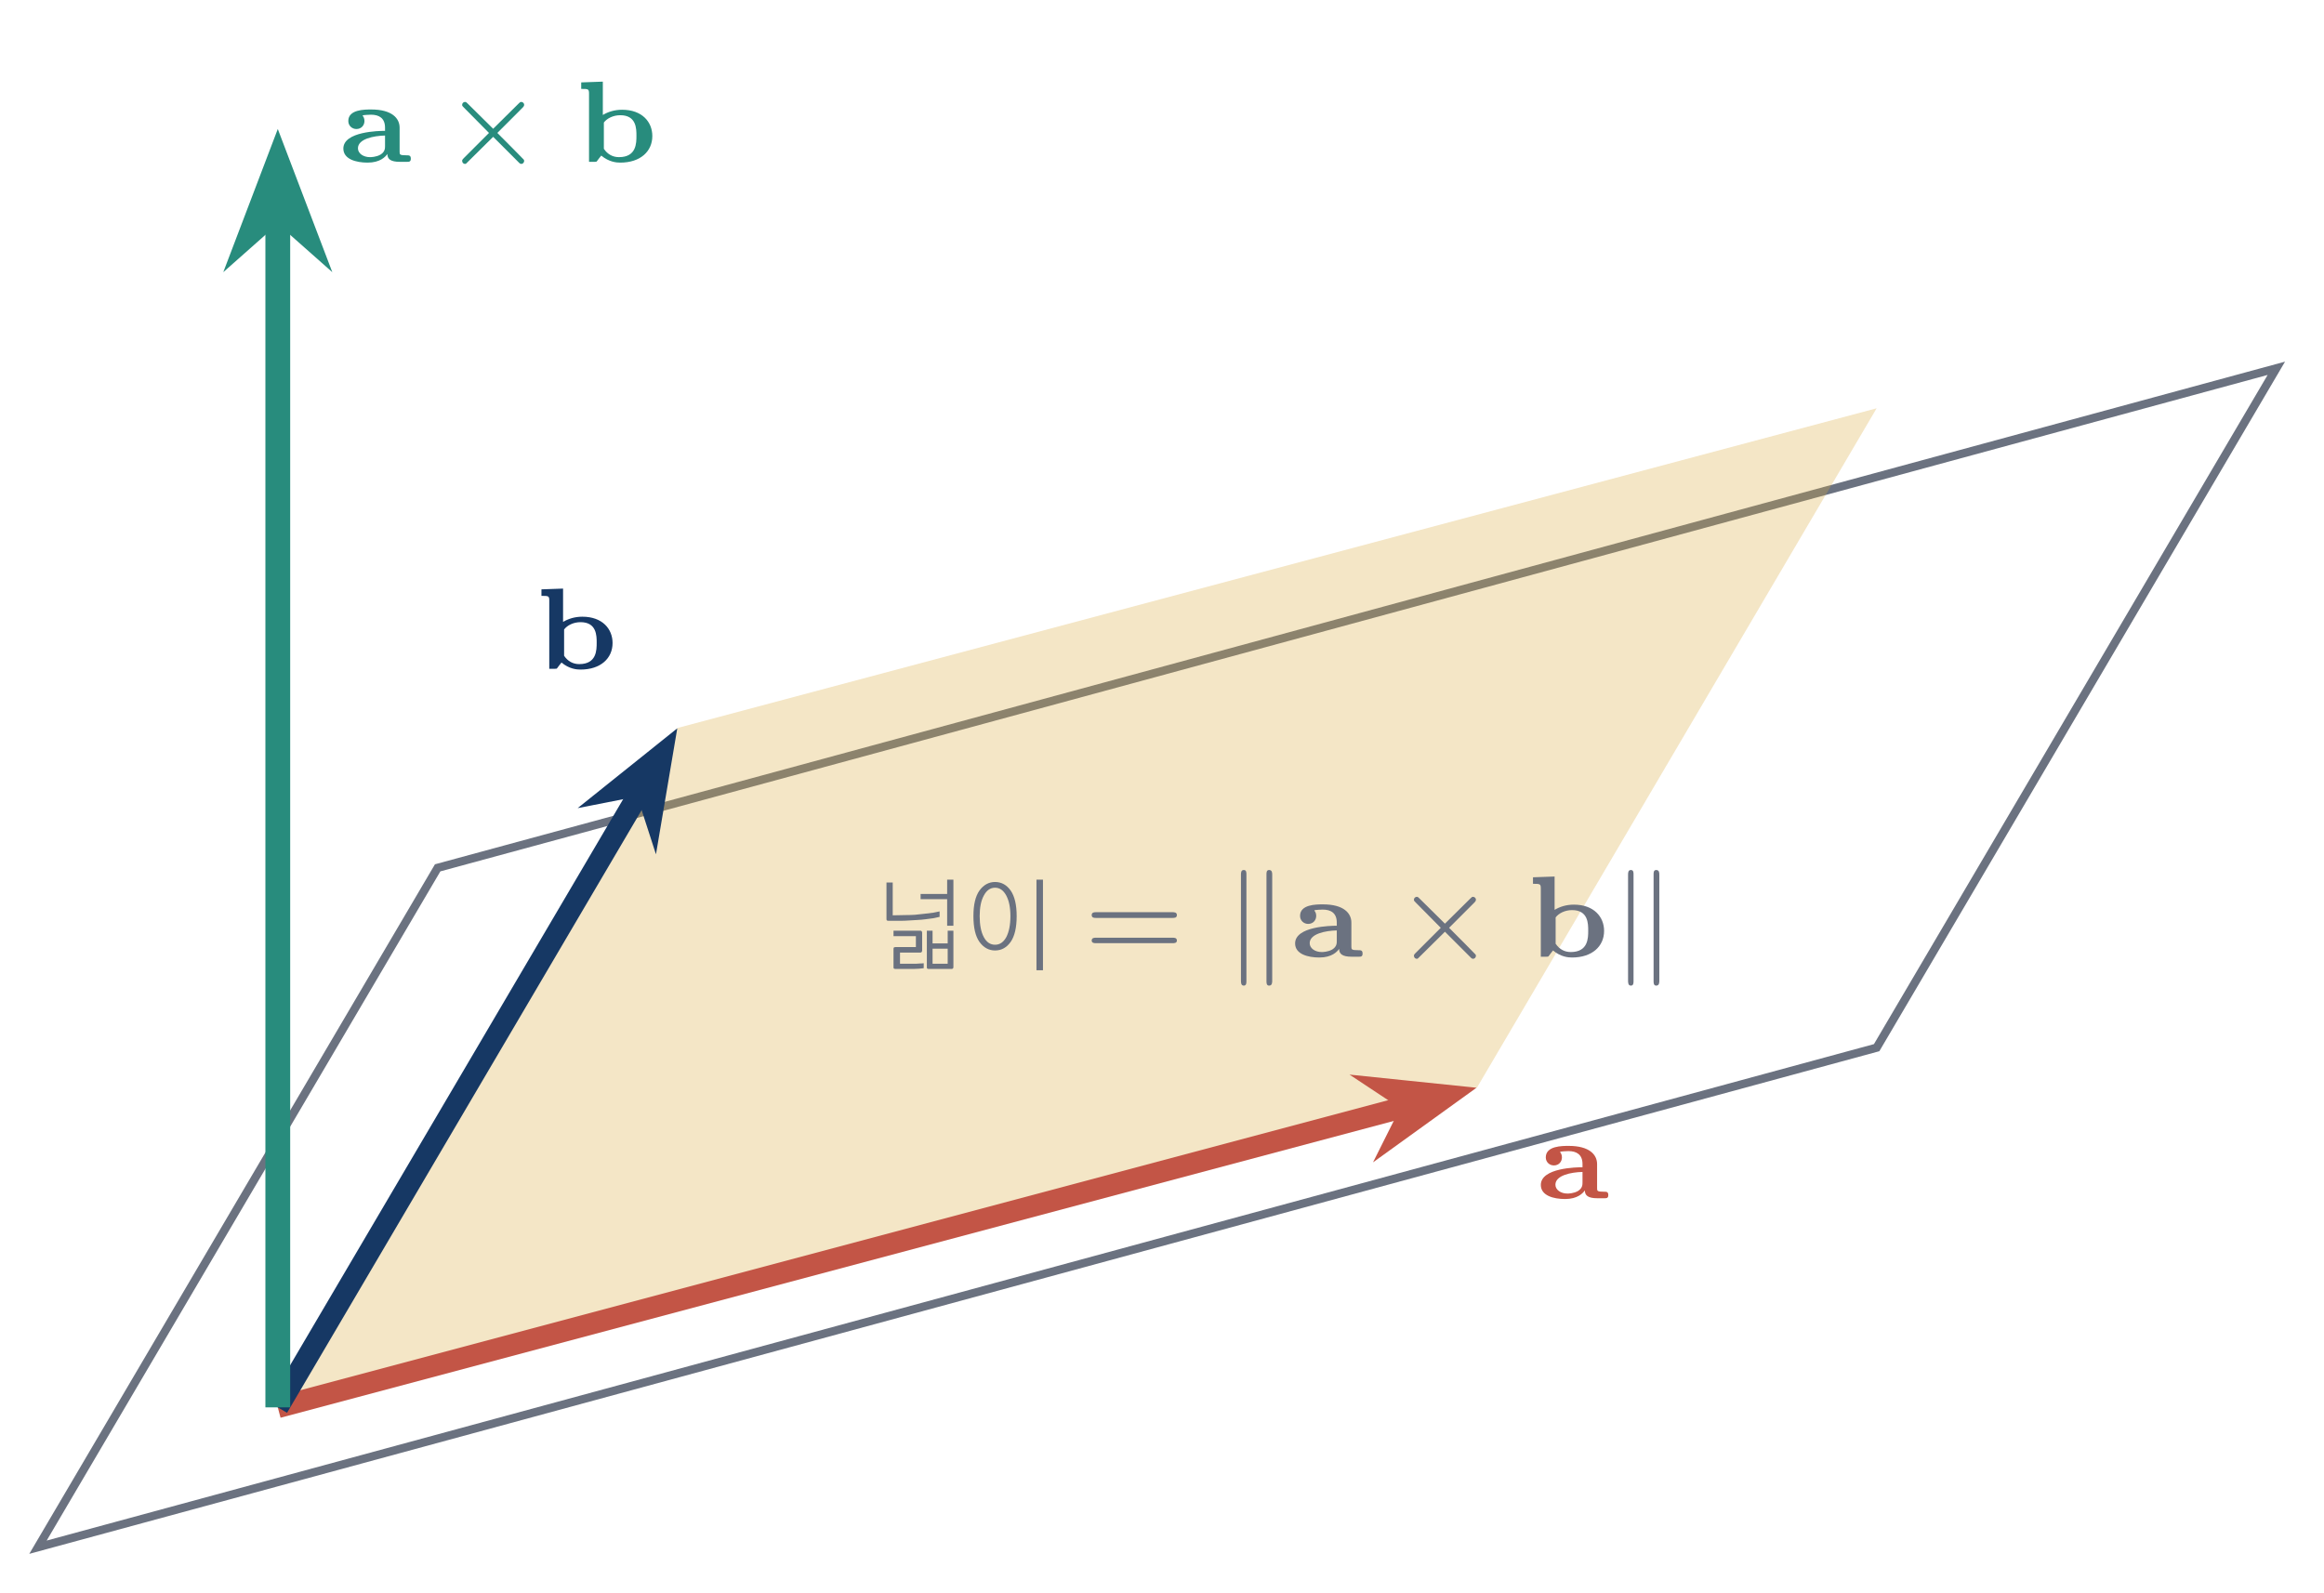
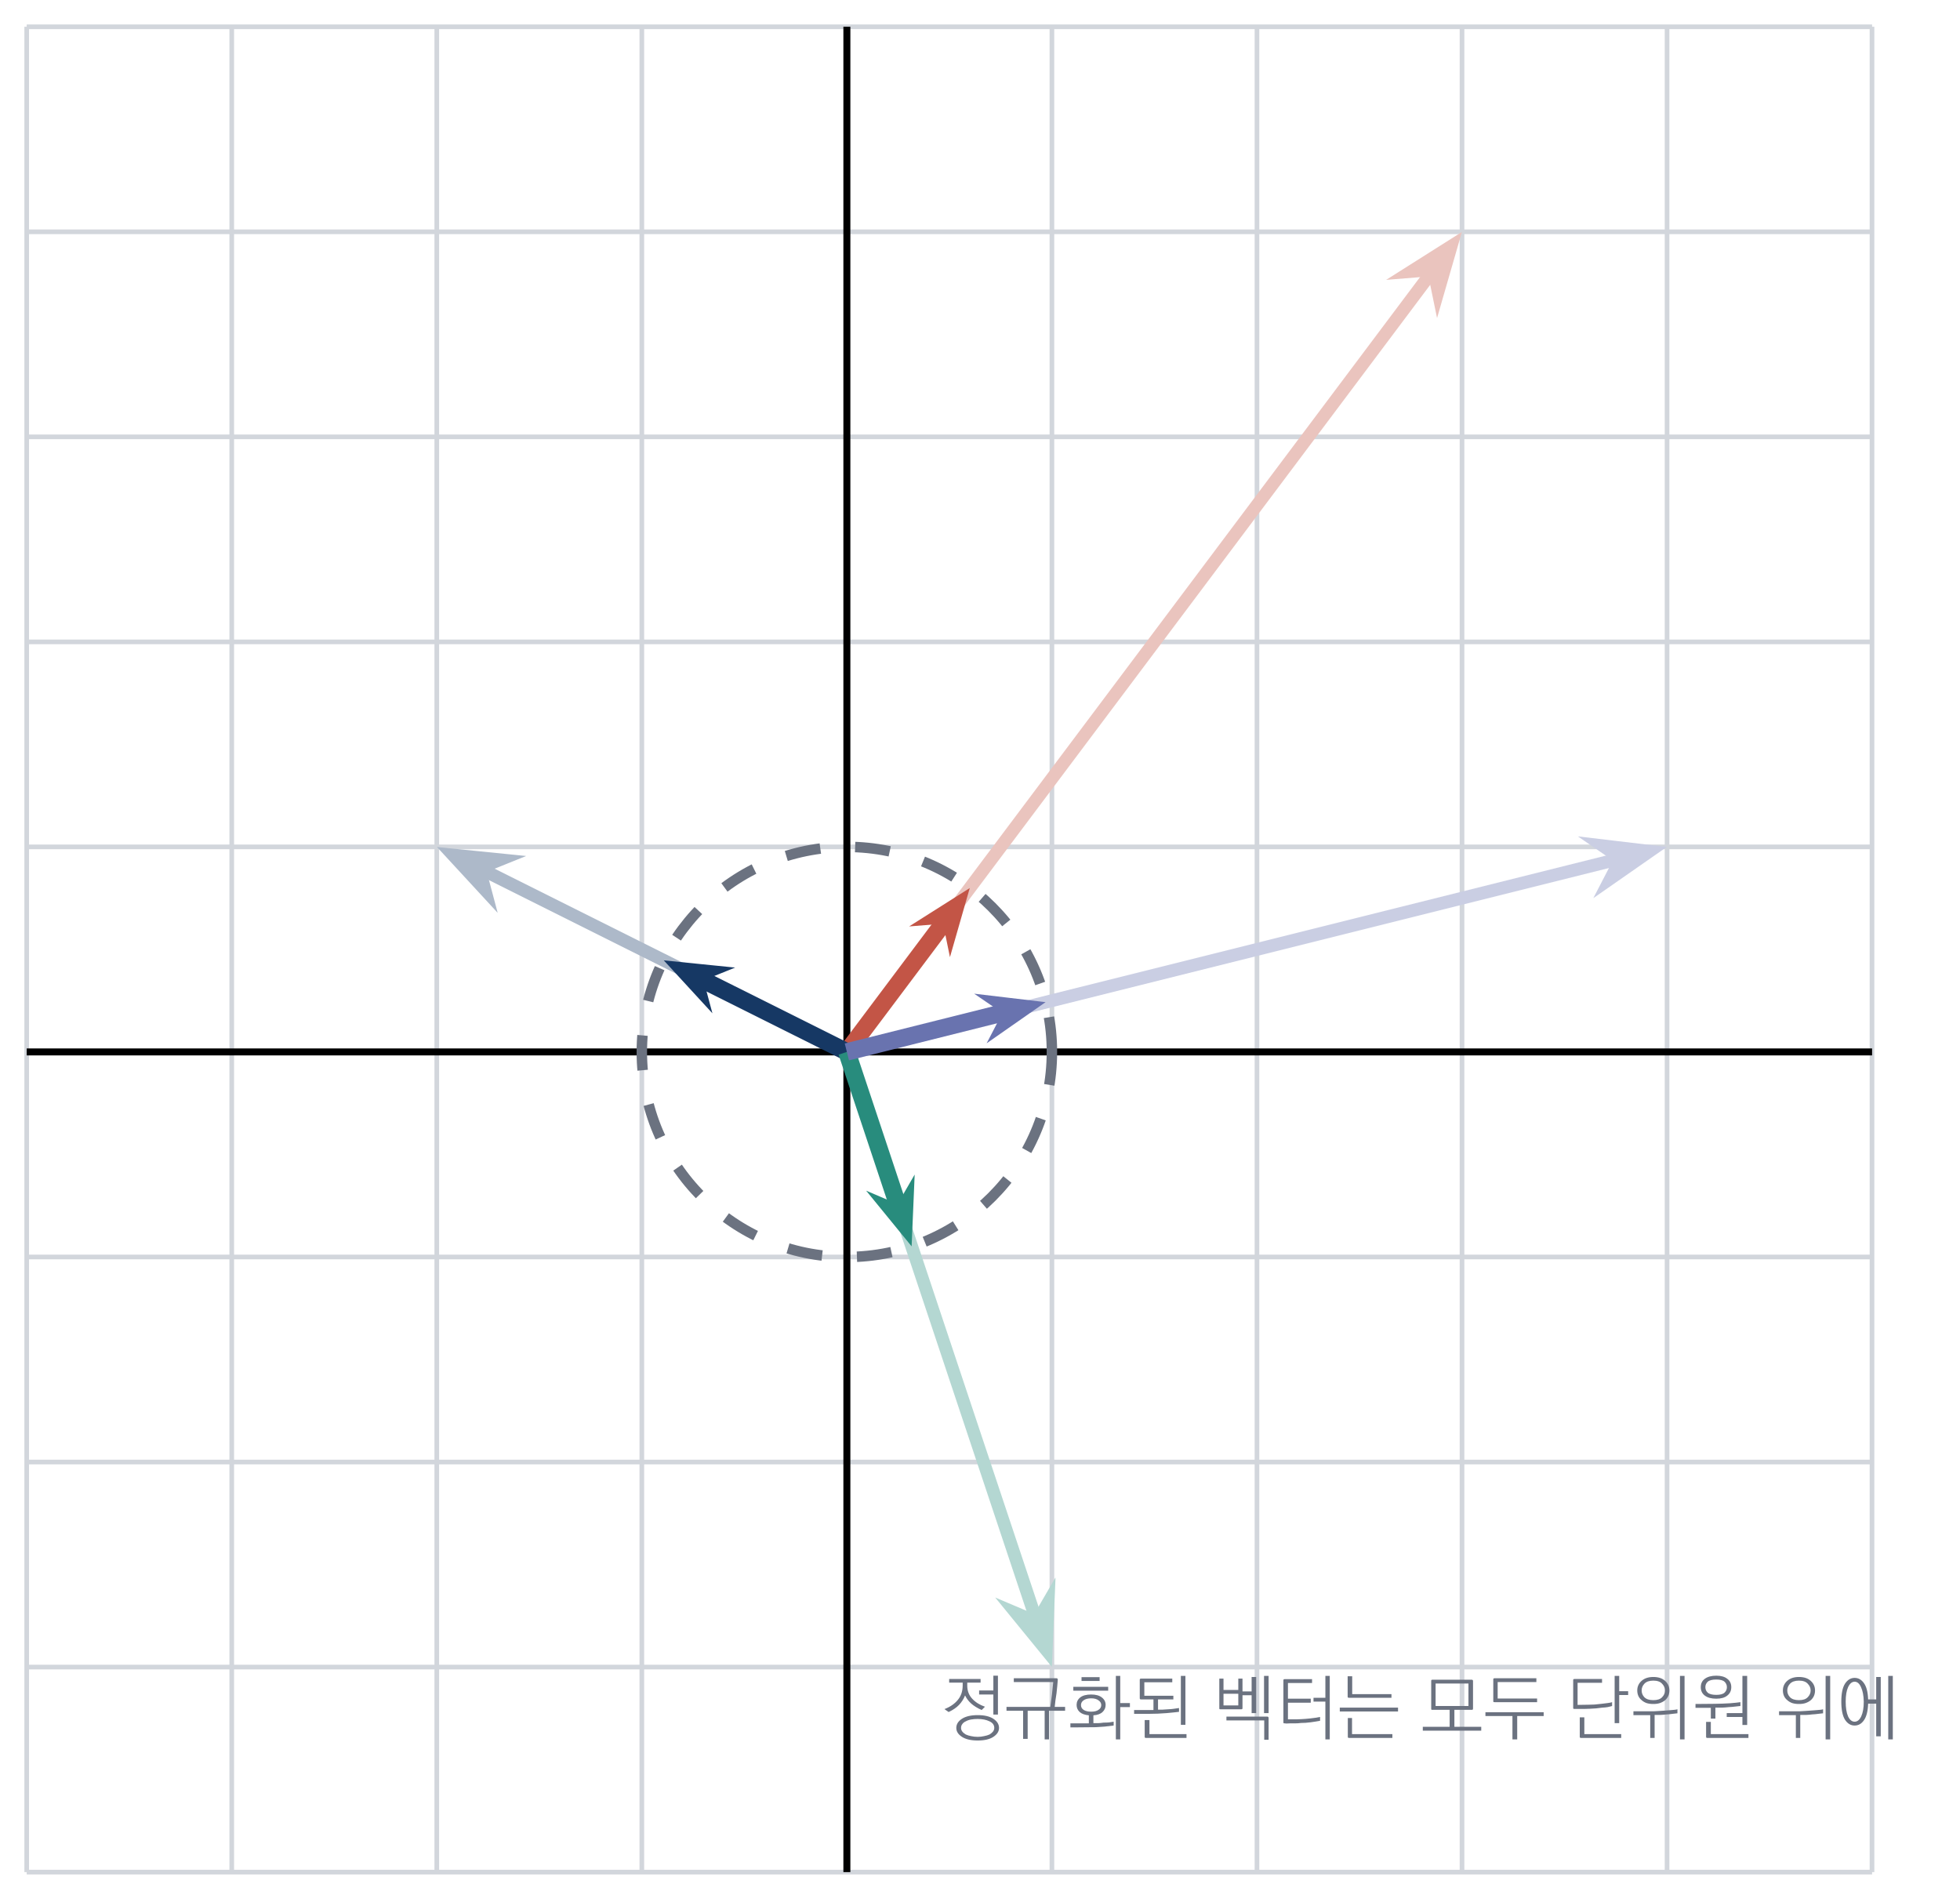
- <svg xmlns="http://www.w3.org/2000/svg" xmlns:xlink="http://www.w3.org/1999/xlink" width="139.41pt" height="95.53pt" viewBox="0 0 139.41 95.53">
+ <svg xmlns="http://www.w3.org/2000/svg" xmlns:xlink="http://www.w3.org/1999/xlink" width="167.73pt" height="162.75pt" viewBox="0 0 167.73 162.75">
  <defs>
    <g>
      <g id="glyph-0-0">
-         <path d="M 3.656 -2.047 C 3.656 -2.609 3.203 -3.141 1.953 -3.141 C 1.547 -3.141 0.578 -3.141 0.578 -2.453 C 0.578 -2.156 0.812 -1.969 1.062 -1.969 C 1.359 -1.969 1.547 -2.188 1.547 -2.453 C 1.547 -2.609 1.484 -2.703 1.469 -2.719 C 1.453 -2.75 1.438 -2.766 1.438 -2.781 C 1.438 -2.812 1.891 -2.828 1.938 -2.828 C 2.422 -2.828 2.781 -2.625 2.781 -2.047 L 2.781 -1.859 C 2.438 -1.859 0.281 -1.828 0.281 -0.797 C 0.281 -0.156 1.047 0.047 1.734 0.047 C 2.484 0.047 2.797 -0.297 2.922 -0.469 C 2.922 -0.172 3.109 0 3.672 0 L 4.094 0 C 4.219 0 4.328 0 4.328 -0.188 C 4.328 -0.391 4.219 -0.391 4.078 -0.391 C 3.656 -0.391 3.656 -0.438 3.656 -0.609 Z M 2.781 -0.953 C 2.781 -0.812 2.781 -0.609 2.516 -0.438 C 2.25 -0.281 1.922 -0.281 1.875 -0.281 C 1.484 -0.281 1.156 -0.5 1.156 -0.812 C 1.156 -1.375 2.094 -1.562 2.781 -1.578 Z M 2.781 -0.953 " />
+         <path d="M 0.578 -4.359 L 3.266 -4.359 L 3.266 -4.047 L 2.125 -4.047 L 2.125 -3.797 C 2.125 -3.348 2.266 -2.973 2.547 -2.672 C 2.828 -2.367 3.191 -2.141 3.641 -1.984 L 3.359 -1.703 C 2.992 -1.867 2.695 -2.051 2.469 -2.25 C 2.238 -2.457 2.062 -2.691 1.938 -2.953 C 1.82 -2.648 1.648 -2.379 1.422 -2.141 C 1.203 -1.91 0.906 -1.707 0.531 -1.531 L 0.172 -1.781 C 0.66 -1.969 1.039 -2.227 1.312 -2.562 C 1.594 -2.895 1.734 -3.312 1.734 -3.812 L 1.734 -4.047 L 0.578 -4.047 Z M 4.359 -4.641 L 4.75 -4.641 L 4.75 -1.312 L 4.359 -1.312 L 4.359 -3.031 L 3.141 -3.031 L 3.141 -3.375 L 4.359 -3.375 Z M 3.016 -1.266 C 3.598 -1.266 4.047 -1.16 4.359 -0.953 C 4.68 -0.742 4.844 -0.484 4.844 -0.172 C 4.844 0.129 4.68 0.383 4.359 0.594 C 4.047 0.801 3.598 0.906 3.016 0.906 C 2.441 0.906 1.992 0.801 1.672 0.594 C 1.348 0.383 1.188 0.129 1.188 -0.172 C 1.188 -0.484 1.348 -0.742 1.672 -0.953 C 1.992 -1.16 2.441 -1.266 3.016 -1.266 Z M 3.016 -0.938 C 2.816 -0.938 2.629 -0.922 2.453 -0.891 C 2.273 -0.859 2.125 -0.805 2 -0.734 C 1.875 -0.68 1.773 -0.602 1.703 -0.5 C 1.629 -0.406 1.594 -0.297 1.594 -0.172 C 1.594 -0.055 1.629 0.047 1.703 0.141 C 1.773 0.234 1.875 0.316 2 0.391 C 2.133 0.453 2.285 0.5 2.453 0.531 C 2.629 0.57 2.816 0.594 3.016 0.594 C 3.211 0.594 3.395 0.57 3.562 0.531 C 3.738 0.5 3.895 0.453 4.031 0.391 C 4.156 0.316 4.254 0.234 4.328 0.141 C 4.398 0.047 4.438 -0.055 4.438 -0.172 C 4.438 -0.422 4.301 -0.609 4.031 -0.734 C 3.758 -0.867 3.422 -0.938 3.016 -0.938 Z M 3.016 -0.938 " />
      </g>
      <g id="glyph-0-1">
-         <path d="M 1.672 -4.812 L 0.375 -4.766 L 0.375 -4.375 C 0.797 -4.375 0.844 -4.375 0.844 -4.094 L 0.844 0 L 1.156 0 C 1.266 0 1.281 0 1.312 -0.031 C 1.375 -0.109 1.516 -0.312 1.578 -0.375 C 2.047 0.016 2.5 0.047 2.719 0.047 C 3.922 0.047 4.641 -0.625 4.641 -1.547 C 4.641 -2.391 4.031 -3.125 2.828 -3.125 C 2.375 -3.125 1.984 -3 1.672 -2.812 Z M 1.734 -2.359 C 1.922 -2.609 2.297 -2.797 2.719 -2.797 C 3.688 -2.797 3.688 -1.984 3.688 -1.562 C 3.688 -1.125 3.688 -0.281 2.641 -0.281 C 2.266 -0.281 1.953 -0.453 1.734 -0.781 Z M 1.734 -2.359 " />
+         <path d="M 4.406 -4.422 C 4.445 -4.422 4.477 -4.41 4.5 -4.391 C 4.52 -4.367 4.531 -4.336 4.531 -4.297 C 4.52 -4.141 4.504 -3.957 4.484 -3.75 C 4.461 -3.551 4.441 -3.348 4.422 -3.141 C 4.391 -2.922 4.359 -2.711 4.328 -2.516 C 4.305 -2.316 4.285 -2.133 4.266 -1.969 L 5.156 -1.969 L 5.156 -1.641 L 3.781 -1.641 L 3.781 0.812 L 3.406 0.812 L 3.406 -1.641 L 1.953 -1.641 L 1.953 0.766 L 1.562 0.766 L 1.562 -1.641 L 0.141 -1.641 L 0.141 -1.969 L 3.891 -1.969 C 3.941 -2.312 3.988 -2.664 4.031 -3.031 C 4.07 -3.406 4.109 -3.758 4.141 -4.094 L 0.766 -4.094 L 0.766 -4.422 Z M 4.406 -4.422 " />
      </g>
-       <g id="glyph-1-0">
-         <path d="M 4.859 -3.25 C 4.938 -3.328 4.953 -3.375 4.953 -3.422 C 4.953 -3.531 4.859 -3.594 4.781 -3.594 C 4.719 -3.594 4.703 -3.578 4.609 -3.484 L 3.094 -1.984 L 1.562 -3.5 C 1.5 -3.562 1.469 -3.594 1.406 -3.594 C 1.312 -3.594 1.234 -3.516 1.234 -3.422 C 1.234 -3.359 1.25 -3.344 1.344 -3.25 L 2.844 -1.734 L 1.344 -0.234 C 1.234 -0.125 1.234 -0.094 1.234 -0.062 C 1.234 0.047 1.312 0.125 1.406 0.125 C 1.469 0.125 1.484 0.094 1.562 0.016 L 3.094 -1.5 L 4.672 0.078 C 4.703 0.109 4.75 0.125 4.781 0.125 C 4.859 0.125 4.953 0.062 4.953 -0.062 C 4.953 -0.109 4.938 -0.125 4.922 -0.141 C 4.906 -0.172 3.562 -1.516 3.344 -1.734 Z M 4.859 -3.25 " />
+       <g id="glyph-0-2">
+         <path d="M 0.516 -3.688 L 3.5 -3.688 L 3.5 -3.359 L 0.516 -3.359 Z M 1.219 -4.516 L 2.766 -4.516 L 2.766 -4.188 L 1.219 -4.188 Z M 0.797 -2.141 C 0.797 -2.398 0.898 -2.613 1.109 -2.781 C 1.316 -2.945 1.629 -3.031 2.047 -3.031 C 2.441 -3.031 2.742 -2.945 2.953 -2.781 C 3.172 -2.613 3.281 -2.398 3.281 -2.141 C 3.281 -1.898 3.191 -1.695 3.016 -1.531 C 2.836 -1.363 2.578 -1.27 2.234 -1.25 L 2.234 -0.578 C 2.359 -0.578 2.492 -0.578 2.641 -0.578 C 2.797 -0.586 2.953 -0.602 3.109 -0.625 C 3.266 -0.625 3.414 -0.629 3.562 -0.641 C 3.707 -0.66 3.844 -0.68 3.969 -0.703 L 3.969 -0.375 C 3.445 -0.301 2.941 -0.254 2.453 -0.234 C 1.973 -0.223 1.445 -0.219 0.875 -0.219 L 0.266 -0.219 L 0.266 -0.562 L 1.844 -0.562 L 1.844 -1.25 C 1.5 -1.281 1.238 -1.375 1.062 -1.531 C 0.883 -1.695 0.797 -1.898 0.797 -2.141 Z M 2.906 -2.125 C 2.906 -2.289 2.828 -2.426 2.672 -2.531 C 2.523 -2.645 2.316 -2.703 2.047 -2.703 C 1.766 -2.703 1.547 -2.645 1.391 -2.531 C 1.242 -2.426 1.172 -2.289 1.172 -2.125 C 1.172 -1.957 1.242 -1.82 1.391 -1.719 C 1.547 -1.613 1.766 -1.562 2.047 -1.562 C 2.316 -1.562 2.523 -1.613 2.672 -1.719 C 2.828 -1.82 2.906 -1.957 2.906 -2.125 Z M 4.156 -4.625 L 4.531 -4.625 L 4.531 -2.297 L 5.359 -2.297 L 5.359 -1.953 L 4.531 -1.953 L 4.531 0.812 L 4.156 0.812 Z M 4.156 -4.625 " />
      </g>
-       <g id="glyph-1-1">
-         <path d="M 1.422 -4.938 C 1.422 -5.047 1.422 -5.203 1.266 -5.203 C 1.094 -5.203 1.094 -5.031 1.094 -4.906 L 1.094 1.422 C 1.094 1.547 1.094 1.734 1.266 1.734 C 1.422 1.734 1.422 1.562 1.422 1.469 Z M 2.969 -4.906 C 2.969 -5.031 2.969 -5.203 2.781 -5.203 C 2.625 -5.203 2.625 -5.047 2.625 -4.938 L 2.625 1.469 C 2.625 1.562 2.625 1.734 2.781 1.734 C 2.969 1.734 2.969 1.547 2.969 1.422 Z M 2.969 -4.906 " />
+       <g id="glyph-0-3">
+         <path d="M 0.984 -2.609 C 0.93 -2.609 0.895 -2.617 0.875 -2.641 C 0.863 -2.66 0.859 -2.691 0.859 -2.734 L 0.859 -4.281 C 0.859 -4.32 0.863 -4.348 0.875 -4.359 C 0.895 -4.379 0.93 -4.391 0.984 -4.391 L 3.641 -4.391 L 3.641 -4.078 L 1.25 -4.078 L 1.25 -2.922 L 3.734 -2.922 L 3.734 -2.609 L 2.422 -2.609 L 2.422 -1.734 C 2.516 -1.734 2.641 -1.734 2.797 -1.734 C 2.953 -1.742 3.117 -1.754 3.297 -1.766 C 3.473 -1.773 3.641 -1.789 3.797 -1.812 C 3.961 -1.832 4.102 -1.852 4.219 -1.875 L 4.219 -1.547 C 4.125 -1.535 3.984 -1.52 3.797 -1.5 C 3.609 -1.477 3.395 -1.457 3.156 -1.438 C 2.914 -1.426 2.66 -1.41 2.391 -1.391 C 2.129 -1.379 1.867 -1.375 1.609 -1.375 L 0.375 -1.375 L 0.375 -1.703 L 2.031 -1.703 L 2.031 -2.609 Z M 4.375 -4.625 L 4.766 -4.625 L 4.766 -0.438 L 4.375 -0.438 Z M 1.391 0.688 C 1.348 0.688 1.316 0.676 1.297 0.656 C 1.285 0.645 1.281 0.617 1.281 0.578 L 1.281 -0.844 L 1.688 -0.844 L 1.688 0.359 L 4.859 0.359 L 4.859 0.688 Z M 1.391 0.688 " />
      </g>
-       <g id="glyph-2-0">
-         <path d="M 0.703 -2.156 C 0.66 -2.156 0.629 -2.164 0.609 -2.188 C 0.598 -2.207 0.594 -2.234 0.594 -2.266 L 0.594 -4.453 L 0.969 -4.453 L 0.969 -2.484 L 1.781 -2.5 C 1.938 -2.5 2.109 -2.504 2.297 -2.516 C 2.492 -2.535 2.688 -2.555 2.875 -2.578 C 3.062 -2.598 3.234 -2.617 3.391 -2.641 C 3.555 -2.672 3.688 -2.695 3.781 -2.719 L 3.781 -2.391 C 3.688 -2.367 3.566 -2.344 3.422 -2.312 C 3.273 -2.289 3.117 -2.27 2.953 -2.25 C 2.785 -2.227 2.609 -2.211 2.422 -2.203 C 2.242 -2.191 2.07 -2.18 1.906 -2.172 C 1.75 -2.16 1.602 -2.156 1.469 -2.156 C 1.332 -2.156 1.207 -2.156 1.094 -2.156 C 0.977 -2.156 0.883 -2.156 0.812 -2.156 C 0.75 -2.156 0.711 -2.156 0.703 -2.156 Z M 4.234 -4.625 L 4.609 -4.625 L 4.609 -1.859 L 4.234 -1.859 L 4.234 -3.453 L 2.641 -3.453 L 2.641 -3.766 L 4.234 -3.766 Z M 3.359 -0.484 L 3.359 0.422 L 4.266 0.422 L 4.266 -0.484 Z M 1.141 0.734 C 1.086 0.734 1.051 0.723 1.031 0.703 C 1.02 0.691 1.016 0.66 1.016 0.609 L 1.016 -0.453 C 1.016 -0.492 1.02 -0.523 1.031 -0.547 C 1.051 -0.566 1.086 -0.578 1.141 -0.578 L 2.359 -0.578 L 2.359 -1.234 L 1.016 -1.234 L 1.016 -1.562 L 2.625 -1.562 C 2.664 -1.562 2.691 -1.551 2.703 -1.531 C 2.723 -1.508 2.734 -1.477 2.734 -1.438 L 2.734 -0.375 C 2.734 -0.332 2.723 -0.301 2.703 -0.281 C 2.691 -0.258 2.664 -0.25 2.625 -0.25 L 1.406 -0.25 L 1.406 0.422 L 2.359 0.422 C 2.41 0.422 2.488 0.414 2.594 0.406 C 2.695 0.406 2.773 0.398 2.828 0.391 L 2.828 0.688 C 2.754 0.695 2.66 0.707 2.547 0.719 C 2.441 0.727 2.332 0.734 2.219 0.734 Z M 3.016 0.625 L 3.016 -1.562 L 3.359 -1.562 L 3.359 -0.797 L 4.266 -0.797 L 4.266 -1.562 L 4.609 -1.562 L 4.609 0.625 C 4.609 0.664 4.598 0.691 4.578 0.703 C 4.566 0.723 4.539 0.734 4.5 0.734 L 3.125 0.734 C 3.082 0.734 3.051 0.723 3.031 0.703 C 3.02 0.691 3.016 0.664 3.016 0.625 Z M 3.016 0.625 " />
+       <g id="glyph-0-4">
+         <path d="M 0.906 -3.094 L 0.906 -2.094 L 2.172 -2.094 L 2.172 -3.094 Z M 0.547 -1.875 L 0.547 -4.391 L 0.906 -4.391 L 0.906 -3.422 L 2.172 -3.422 L 2.172 -4.391 L 2.531 -4.391 L 2.531 -3.297 L 3.312 -3.297 L 3.312 -4.531 L 3.703 -4.531 L 3.703 -1.438 L 3.312 -1.438 L 3.312 -2.969 L 2.531 -2.969 L 2.531 -1.875 C 2.531 -1.82 2.52 -1.789 2.5 -1.781 C 2.488 -1.77 2.461 -1.766 2.422 -1.766 L 0.656 -1.766 C 0.602 -1.766 0.57 -1.77 0.562 -1.781 C 0.551 -1.789 0.547 -1.82 0.547 -1.875 Z M 4.375 -4.625 L 4.766 -4.625 L 4.766 -1.438 L 4.375 -1.438 Z M 4.656 -1.141 C 4.688 -1.141 4.711 -1.129 4.734 -1.109 C 4.754 -1.086 4.766 -1.055 4.766 -1.016 L 4.766 0.844 L 4.391 0.844 L 4.391 -0.812 L 1.156 -0.812 L 1.156 -1.141 Z M 4.656 -1.141 " />
      </g>
-       <g id="glyph-2-1">
-         <path d="M 1.781 -4.484 C 2.164 -4.484 2.477 -4.312 2.719 -3.969 C 2.957 -3.625 3.078 -3.113 3.078 -2.438 C 3.078 -1.75 2.957 -1.234 2.719 -0.891 C 2.477 -0.547 2.164 -0.375 1.781 -0.375 C 1.406 -0.375 1.094 -0.547 0.844 -0.891 C 0.602 -1.234 0.484 -1.75 0.484 -2.438 C 0.484 -3.113 0.602 -3.625 0.844 -3.969 C 1.094 -4.312 1.406 -4.484 1.781 -4.484 Z M 1.781 -4.141 C 1.5 -4.141 1.273 -3.984 1.109 -3.672 C 0.941 -3.367 0.859 -2.957 0.859 -2.438 C 0.859 -1.906 0.941 -1.484 1.109 -1.172 C 1.273 -0.867 1.5 -0.719 1.781 -0.719 C 2.062 -0.719 2.285 -0.867 2.453 -1.172 C 2.617 -1.484 2.703 -1.906 2.703 -2.438 C 2.703 -2.957 2.617 -3.367 2.453 -3.672 C 2.285 -3.984 2.062 -4.141 1.781 -4.141 Z M 4.266 -4.625 L 4.656 -4.625 L 4.656 0.812 L 4.266 0.812 Z M 4.266 -4.625 " />
+       <g id="glyph-0-5">
+         <path d="M 0.797 -4.344 L 3.141 -4.344 L 3.141 -4.016 L 1.078 -4.016 L 1.078 -2.672 L 3.031 -2.672 L 3.031 -2.328 L 1.078 -2.328 L 1.078 -0.906 C 1.078 -0.906 1.113 -0.906 1.188 -0.906 C 1.258 -0.906 1.348 -0.906 1.453 -0.906 C 1.555 -0.906 1.672 -0.906 1.797 -0.906 C 1.93 -0.906 2.07 -0.91 2.219 -0.922 C 2.445 -0.93 2.707 -0.953 3 -0.984 C 3.289 -1.016 3.566 -1.055 3.828 -1.109 L 3.828 -0.781 C 3.723 -0.758 3.602 -0.738 3.469 -0.719 C 3.332 -0.695 3.191 -0.676 3.047 -0.656 C 2.898 -0.645 2.75 -0.629 2.594 -0.609 C 2.445 -0.598 2.312 -0.594 2.188 -0.594 C 2.031 -0.57 1.867 -0.562 1.703 -0.562 C 1.547 -0.562 1.406 -0.562 1.281 -0.562 C 1.156 -0.551 1.047 -0.547 0.953 -0.547 C 0.867 -0.555 0.816 -0.562 0.797 -0.562 C 0.754 -0.562 0.723 -0.566 0.703 -0.578 C 0.691 -0.598 0.688 -0.629 0.688 -0.672 L 0.688 -4.219 C 0.688 -4.258 0.691 -4.289 0.703 -4.312 C 0.723 -4.332 0.754 -4.344 0.797 -4.344 Z M 4.281 -4.625 L 4.656 -4.625 L 4.656 0.812 L 4.281 0.812 L 4.281 -2.422 L 3.266 -2.422 L 3.266 -2.75 L 4.281 -2.75 Z M 4.281 -4.625 " />
      </g>
-       <g id="glyph-3-0">
-         <path d="M 5.328 -2.328 C 5.438 -2.328 5.594 -2.328 5.594 -2.5 C 5.594 -2.672 5.422 -2.672 5.328 -2.672 L 0.75 -2.672 C 0.656 -2.672 0.484 -2.672 0.484 -2.5 C 0.484 -2.328 0.641 -2.328 0.75 -2.328 Z M 5.328 -0.812 C 5.422 -0.812 5.594 -0.812 5.594 -0.969 C 5.594 -1.141 5.438 -1.141 5.328 -1.141 L 0.75 -1.141 C 0.641 -1.141 0.484 -1.141 0.484 -0.969 C 0.484 -0.812 0.656 -0.812 0.75 -0.812 Z M 5.328 -0.812 " />
+       <g id="glyph-0-6">
+         <path d="M 0.969 -2.75 C 0.926 -2.75 0.895 -2.754 0.875 -2.766 C 0.852 -2.785 0.844 -2.816 0.844 -2.859 L 0.844 -4.594 L 1.234 -4.594 L 1.234 -3.062 L 4.594 -3.062 L 4.594 -2.75 Z M 0.172 -1.906 L 5.156 -1.906 L 5.156 -1.578 L 0.172 -1.578 Z M 0.969 0.688 C 0.926 0.688 0.895 0.676 0.875 0.656 C 0.863 0.645 0.859 0.617 0.859 0.578 L 0.859 -1.016 L 1.219 -1.016 L 1.219 0.359 L 4.672 0.359 L 4.672 0.688 Z M 0.969 0.688 " />
+       </g>
+       <g id="glyph-0-7">
+         <path d="M 1.25 -3.969 L 1.25 -2.047 L 4.062 -2.047 L 4.062 -3.969 Z M 4.453 -1.828 C 4.453 -1.785 4.441 -1.754 4.422 -1.734 C 4.41 -1.723 4.383 -1.719 4.344 -1.719 L 2.859 -1.719 L 2.859 -0.266 L 5.156 -0.266 L 5.156 0.062 L 0.156 0.062 L 0.156 -0.266 L 2.453 -0.266 L 2.453 -1.719 L 0.984 -1.719 C 0.93 -1.719 0.898 -1.723 0.891 -1.734 C 0.879 -1.754 0.875 -1.785 0.875 -1.828 L 0.875 -4.188 C 0.875 -4.227 0.879 -4.254 0.891 -4.266 C 0.898 -4.285 0.93 -4.297 0.984 -4.297 L 4.344 -4.297 C 4.383 -4.297 4.41 -4.285 4.422 -4.266 C 4.441 -4.254 4.453 -4.227 4.453 -4.188 Z M 4.453 -1.828 " />
+       </g>
+       <g id="glyph-0-8">
+         <path d="M 0.969 -4.422 L 4.531 -4.422 L 4.531 -4.094 L 1.219 -4.094 L 1.219 -2.688 L 4.594 -2.688 L 4.594 -2.375 L 0.969 -2.375 C 0.914 -2.375 0.879 -2.379 0.859 -2.391 C 0.848 -2.41 0.844 -2.441 0.844 -2.484 L 0.844 -4.297 C 0.844 -4.336 0.848 -4.367 0.859 -4.391 C 0.879 -4.41 0.914 -4.422 0.969 -4.422 Z M 0.172 -1.516 L 5.156 -1.516 L 5.156 -1.188 L 2.891 -1.188 L 2.891 0.812 L 2.484 0.812 L 2.484 -1.188 L 0.172 -1.188 Z M 0.172 -1.516 " />
+       </g>
+       <g id="glyph-0-9">
+         <path d="M 0.688 -4.359 L 3.031 -4.359 L 3.031 -4.031 L 0.938 -4.031 L 0.938 -2.141 L 1.875 -2.156 C 2.031 -2.156 2.203 -2.16 2.391 -2.172 C 2.586 -2.191 2.785 -2.211 2.984 -2.234 C 3.172 -2.254 3.344 -2.273 3.5 -2.297 C 3.664 -2.316 3.797 -2.344 3.891 -2.375 L 3.891 -2.047 C 3.785 -2.016 3.66 -1.984 3.516 -1.953 C 3.379 -1.93 3.223 -1.914 3.047 -1.906 C 2.879 -1.883 2.707 -1.863 2.531 -1.844 C 2.352 -1.832 2.176 -1.82 2 -1.812 C 1.852 -1.812 1.703 -1.805 1.547 -1.797 C 1.391 -1.797 1.25 -1.797 1.125 -1.797 C 1 -1.797 0.895 -1.797 0.812 -1.797 C 0.727 -1.797 0.688 -1.797 0.688 -1.797 C 0.633 -1.797 0.598 -1.801 0.578 -1.812 C 0.566 -1.832 0.562 -1.863 0.562 -1.906 L 0.562 -4.25 C 0.562 -4.281 0.566 -4.305 0.578 -4.328 C 0.598 -4.348 0.633 -4.359 0.688 -4.359 Z M 4.109 -4.625 L 4.5 -4.625 L 4.5 -3.312 L 5.266 -3.312 L 5.266 -2.984 L 4.5 -2.984 L 4.5 -0.578 L 4.109 -0.578 Z M 1.25 0.688 C 1.195 0.688 1.16 0.676 1.141 0.656 C 1.129 0.645 1.125 0.617 1.125 0.578 L 1.125 -1.078 L 1.516 -1.078 L 1.516 0.359 L 4.672 0.359 L 4.672 0.688 Z M 1.25 0.688 " />
+       </g>
+       <g id="glyph-0-10">
+         <path d="M 0.703 -3.375 C 0.703 -3.707 0.828 -3.984 1.078 -4.203 C 1.328 -4.422 1.66 -4.531 2.078 -4.531 C 2.504 -4.531 2.836 -4.422 3.078 -4.203 C 3.328 -3.984 3.453 -3.707 3.453 -3.375 C 3.453 -3.207 3.422 -3.051 3.359 -2.906 C 3.297 -2.77 3.207 -2.648 3.094 -2.547 C 2.969 -2.441 2.816 -2.359 2.641 -2.297 C 2.473 -2.242 2.285 -2.219 2.078 -2.219 C 1.867 -2.219 1.676 -2.242 1.5 -2.297 C 1.332 -2.359 1.191 -2.441 1.078 -2.547 C 0.953 -2.648 0.859 -2.77 0.797 -2.906 C 0.734 -3.051 0.703 -3.207 0.703 -3.375 Z M 2.078 -4.219 C 1.734 -4.219 1.477 -4.129 1.312 -3.953 C 1.156 -3.785 1.078 -3.594 1.078 -3.375 C 1.078 -3.156 1.156 -2.961 1.312 -2.797 C 1.477 -2.629 1.734 -2.547 2.078 -2.547 C 2.422 -2.547 2.672 -2.629 2.828 -2.797 C 2.992 -2.961 3.078 -3.156 3.078 -3.375 C 3.078 -3.594 2.992 -3.785 2.828 -3.953 C 2.672 -4.129 2.422 -4.219 2.078 -4.219 Z M 0.375 -1.594 C 0.539 -1.594 0.723 -1.594 0.922 -1.594 C 1.117 -1.594 1.32 -1.594 1.531 -1.594 C 1.727 -1.594 1.922 -1.594 2.109 -1.594 C 2.305 -1.602 2.488 -1.613 2.656 -1.625 C 2.801 -1.633 2.945 -1.645 3.094 -1.656 C 3.238 -1.664 3.379 -1.676 3.516 -1.688 C 3.648 -1.695 3.77 -1.707 3.875 -1.719 C 3.977 -1.727 4.066 -1.742 4.141 -1.766 L 4.141 -1.422 C 4.023 -1.41 3.883 -1.395 3.719 -1.375 C 3.562 -1.352 3.395 -1.336 3.219 -1.328 C 3.039 -1.305 2.859 -1.289 2.672 -1.281 C 2.492 -1.281 2.332 -1.281 2.188 -1.281 L 2.188 0.688 L 1.812 0.688 L 1.812 -1.266 L 0.375 -1.266 Z M 4.359 -4.625 L 4.75 -4.625 L 4.75 0.812 L 4.359 0.812 Z M 4.359 -4.625 " />
+       </g>
+       <g id="glyph-0-11">
+         <path d="M 0.797 -3.656 C 0.797 -3.969 0.91 -4.207 1.141 -4.375 C 1.379 -4.551 1.707 -4.641 2.125 -4.641 C 2.531 -4.641 2.844 -4.551 3.062 -4.375 C 3.289 -4.207 3.406 -3.969 3.406 -3.656 C 3.406 -3.352 3.289 -3.113 3.062 -2.938 C 2.844 -2.758 2.531 -2.672 2.125 -2.672 C 1.707 -2.672 1.379 -2.758 1.141 -2.938 C 0.91 -3.113 0.797 -3.352 0.797 -3.656 Z M 2.125 -4.312 C 1.781 -4.312 1.535 -4.25 1.391 -4.125 C 1.254 -4 1.188 -3.844 1.188 -3.656 C 1.188 -3.469 1.254 -3.312 1.391 -3.188 C 1.535 -3.062 1.781 -3 2.125 -3 C 2.457 -3 2.691 -3.062 2.828 -3.188 C 2.961 -3.312 3.031 -3.469 3.031 -3.656 C 3.031 -3.844 2.961 -4 2.828 -4.125 C 2.691 -4.25 2.457 -4.312 2.125 -4.312 Z M 4.359 -4.625 L 4.766 -4.625 L 4.766 -0.422 L 4.359 -0.422 L 4.359 -1.109 L 3.016 -1.109 L 3.016 -1.438 L 4.359 -1.438 Z M 0.344 -2.219 L 2.031 -2.234 C 2.219 -2.234 2.422 -2.238 2.641 -2.25 C 2.867 -2.258 3.082 -2.27 3.281 -2.281 C 3.477 -2.301 3.656 -2.316 3.812 -2.328 C 3.977 -2.348 4.102 -2.363 4.188 -2.375 L 4.188 -2.047 C 4.07 -2.035 3.926 -2.02 3.75 -2 C 3.582 -1.977 3.398 -1.961 3.203 -1.953 C 2.992 -1.93 2.789 -1.914 2.594 -1.906 C 2.395 -1.906 2.211 -1.906 2.047 -1.906 L 2.047 -0.969 L 1.656 -0.969 L 1.656 -1.891 L 0.344 -1.891 Z M 1.375 0.688 C 1.32 0.688 1.285 0.676 1.266 0.656 C 1.254 0.645 1.25 0.613 1.25 0.562 L 1.25 -0.688 L 1.656 -0.688 L 1.656 0.359 L 4.875 0.359 L 4.875 0.688 Z M 1.375 0.688 " />
+       </g>
+       <g id="glyph-0-12">
+         <path d="M 1.5 -4.453 C 1.82 -4.453 2.086 -4.301 2.297 -4 C 2.516 -3.695 2.633 -3.234 2.656 -2.609 L 3.344 -2.609 L 3.344 -4.531 L 3.734 -4.531 L 3.734 0.547 L 3.344 0.547 L 3.344 -2.25 L 2.656 -2.25 C 2.633 -1.613 2.516 -1.141 2.297 -0.828 C 2.086 -0.523 1.82 -0.375 1.5 -0.375 C 1.164 -0.375 0.891 -0.539 0.672 -0.875 C 0.461 -1.219 0.359 -1.734 0.359 -2.422 C 0.359 -3.109 0.461 -3.617 0.672 -3.953 C 0.891 -4.285 1.164 -4.453 1.5 -4.453 Z M 1.5 -4.125 C 1.27 -4.125 1.082 -3.969 0.938 -3.656 C 0.801 -3.352 0.734 -2.941 0.734 -2.422 C 0.734 -1.891 0.801 -1.469 0.938 -1.156 C 1.082 -0.852 1.27 -0.703 1.5 -0.703 C 1.727 -0.703 1.914 -0.852 2.062 -1.156 C 2.207 -1.469 2.281 -1.891 2.281 -2.422 C 2.27 -2.941 2.191 -3.352 2.047 -3.656 C 1.91 -3.969 1.727 -4.125 1.5 -4.125 Z M 4.375 -4.625 L 4.766 -4.625 L 4.766 0.812 L 4.375 0.812 Z M 4.375 -4.625 " />
      </g>
    </g>
-     <clipPath id="clip-0">
-       <path clip-rule="nonzero" d="M 0.047 15 L 138.773 15 L 138.773 95.062 L 0.047 95.062 Z M 0.047 15 " />
-     </clipPath>
-     <clipPath id="clip-1">
-       <path clip-rule="nonzero" d="M 0.047 48 L 103 48 L 103 95.062 L 0.047 95.062 Z M 0.047 48 " />
-     </clipPath>
-     <clipPath id="clip-2">
-       <path clip-rule="nonzero" d="M 0.047 29 L 57 29 L 57 95.062 L 0.047 95.062 Z M 0.047 29 " />
-     </clipPath>
-     <clipPath id="clip-3">
-       <path clip-rule="nonzero" d="M 0.047 0 L 39 0 L 39 35 L 0.047 35 Z M 0.047 0 " />
-     </clipPath>
  </defs>
-   <g clip-path="url(#clip-0)">
-     <path fill="none" stroke-width="0.498" stroke-linecap="butt" stroke-linejoin="miter" stroke="rgb(42%, 44.699%, 50.2%)" stroke-opacity="1" stroke-miterlimit="10" d="M -14.458 -8.434 L 96.381 21.686 L 120.476 62.649 L 9.636 32.529 Z M -14.458 -8.434 " transform="matrix(0.995104, 0, 0, -0.995104, 16.66495, 84.43956)" />
-   </g>
-   <path fill-rule="nonzero" fill="rgb(85.5%, 66.699%, 25.499%)" fill-opacity="0.3" d="M 16.664 84.441 L 88.598 65.258 L 112.574 24.496 L 40.641 43.68 Z M 16.664 84.441 " />
-   <g clip-path="url(#clip-1)">
-     <path fill="none" stroke-width="1.295" stroke-linecap="butt" stroke-linejoin="miter" stroke="rgb(76.5%, 33.299%, 27.499%)" stroke-opacity="1" stroke-miterlimit="10" d="M -0.001 -0.002 L 68.137 18.169 " transform="matrix(0.995104, 0, 0, -0.995104, 16.66495, 84.43956)" />
-   </g>
-   <path fill-rule="nonzero" fill="rgb(76.5%, 33.299%, 27.499%)" fill-opacity="1" stroke-width="1.196" stroke-linecap="butt" stroke-linejoin="miter" stroke="rgb(76.5%, 33.299%, 27.499%)" stroke-opacity="1" stroke-miterlimit="10" d="M 5.382 -0 L 1.93 1.314 L 3.095 0 L 1.932 -1.315 Z M 5.382 -0 " transform="matrix(0.96147, -0.256379, -0.256379, -0.96147, 81.78228, 67.07482)" />
-   <g fill="rgb(76.5%, 33.299%, 27.499%)" fill-opacity="1">
-     <use xlink:href="#glyph-0-0" x="92.149" y="71.894" />
-   </g>
-   <g clip-path="url(#clip-2)">
-     <path fill="none" stroke-width="1.295" stroke-linecap="butt" stroke-linejoin="miter" stroke="rgb(8.6%, 21.999%, 39.2%)" stroke-opacity="1" stroke-miterlimit="10" d="M -0.001 -0.002 L 21.919 37.263 " transform="matrix(0.995104, 0, 0, -0.995104, 16.66495, 84.43956)" />
-   </g>
-   <path fill-rule="nonzero" fill="rgb(8.6%, 21.999%, 39.2%)" fill-opacity="1" stroke-width="1.196" stroke-linecap="butt" stroke-linejoin="miter" stroke="rgb(8.6%, 21.999%, 39.2%)" stroke-opacity="1" stroke-miterlimit="10" d="M 5.382 0.001 L 1.931 1.314 L 3.096 -0 L 1.929 -1.315 Z M 5.382 0.001 " transform="matrix(0.504508, -0.85768, -0.85768, -0.504508, 37.06666, 49.75682)" />
-   <g fill="rgb(8.6%, 21.999%, 39.2%)" fill-opacity="1">
-     <use xlink:href="#glyph-0-1" x="32.105" y="40.127" />
-   </g>
-   <path fill="none" stroke-width="1.494" stroke-linecap="butt" stroke-linejoin="miter" stroke="rgb(15.7%, 54.9%, 48.999%)" stroke-opacity="1" stroke-miterlimit="10" d="M -0.001 -0.002 L -0.001 71.956 " transform="matrix(0.995104, 0, 0, -0.995104, 16.66495, 84.43956)" />
-   <path fill-rule="nonzero" fill="rgb(15.7%, 54.9%, 48.999%)" fill-opacity="1" d="M 16.664 9.746 L 15.094 13.871 L 16.664 12.48 L 18.234 13.871 Z M 16.664 9.746 " />
-   <g clip-path="url(#clip-3)">
-     <path fill="none" stroke-width="1.435" stroke-linecap="butt" stroke-linejoin="miter" stroke="rgb(15.7%, 54.9%, 48.999%)" stroke-opacity="1" stroke-miterlimit="10" d="M 6.461 0.001 L 2.316 1.579 L 3.713 0.001 L 2.316 -1.577 Z M 6.461 0.001 " transform="matrix(0, -0.995104, -0.995104, 0, 16.66495, 16.17566)" />
-   </g>
-   <g fill="rgb(15.7%, 54.9%, 48.999%)" fill-opacity="1">
-     <use xlink:href="#glyph-0-0" x="20.316" y="9.71" />
-   </g>
-   <g fill="rgb(15.7%, 54.9%, 48.999%)" fill-opacity="1">
-     <use xlink:href="#glyph-1-0" x="26.489" y="9.71" />
-   </g>
-   <g fill="rgb(15.7%, 54.9%, 48.999%)" fill-opacity="1">
-     <use xlink:href="#glyph-0-1" x="34.49" y="9.71" />
+   <path fill="none" stroke-width="0.399" stroke-linecap="butt" stroke-linejoin="miter" stroke="rgb(82.399%, 83.899%, 86.299%)" stroke-opacity="1" stroke-miterlimit="10" d="M -70.301 -70.299 L 87.875 -70.299 M -70.301 -52.724 L 87.875 -52.724 M -70.301 -35.149 L 87.875 -35.149 M -70.301 -17.574 L 87.875 -17.574 M -70.301 0.002 L 87.875 0.002 M -70.301 17.577 L 87.875 17.577 M -70.301 35.148 L 87.875 35.148 M -70.301 52.723 L 87.875 52.723 M -70.301 70.298 L 87.875 70.298 M -70.301 87.869 L 87.875 87.869 M -70.301 -70.299 L -70.301 87.873 M -52.726 -70.299 L -52.726 87.873 M -35.151 -70.299 L -35.151 87.873 M -17.576 -70.299 L -17.576 87.873 M -0.001 -70.299 L -0.001 87.873 M 17.574 -70.299 L 17.574 87.873 M 35.15 -70.299 L 35.15 87.873 M 52.725 -70.299 L 52.725 87.873 M 70.3 -70.299 L 70.3 87.873 M 87.867 -70.299 L 87.867 87.873 " transform="matrix(0.998393, 0, 0, -0.998393, 72.47334, 90.02108)" />
+   <path fill="none" stroke-width="0.598" stroke-linecap="butt" stroke-linejoin="miter" stroke="rgb(0%, 0%, 0%)" stroke-opacity="1" stroke-miterlimit="10" d="M -70.301 0.002 L 87.875 0.002 " transform="matrix(0.998393, 0, 0, -0.998393, 72.47334, 90.02108)" />
+   <path fill="none" stroke-width="0.598" stroke-linecap="butt" stroke-linejoin="miter" stroke="rgb(0%, 0%, 0%)" stroke-opacity="1" stroke-miterlimit="10" d="M -0.001 -70.299 L -0.001 87.873 " transform="matrix(0.998393, 0, 0, -0.998393, 72.47334, 90.02108)" />
+   <path fill="none" stroke-width="0.897" stroke-linecap="butt" stroke-linejoin="miter" stroke="rgb(42%, 44.699%, 50.2%)" stroke-opacity="1" stroke-dasharray="2.989 2.989" stroke-miterlimit="10" d="M 17.574 0.002 C 17.574 9.705 9.706 17.577 -0.001 17.577 C -9.708 17.577 -17.576 9.705 -17.576 0.002 C -17.576 -9.705 -9.708 -17.574 -0.001 -17.574 C 9.706 -17.574 17.574 -9.705 17.574 0.002 Z M 17.574 0.002 " transform="matrix(0.998393, 0, 0, -0.998393, 72.47334, 90.02108)" />
+   <path fill="none" stroke-width="1.096" stroke-linecap="butt" stroke-linejoin="miter" stroke="rgb(91.8%, 76.7%, 74.599%)" stroke-opacity="1" stroke-miterlimit="10" d="M -0.001 0.002 L 50.127 66.836 " transform="matrix(0.998393, 0, 0, -0.998393, 72.47334, 90.02108)" />
+   <path fill-rule="nonzero" fill="rgb(91.8%, 76.7%, 74.599%)" fill-opacity="1" stroke-width="1.096" stroke-linecap="butt" stroke-linejoin="miter" stroke="rgb(91.8%, 76.7%, 74.599%)" stroke-opacity="1" stroke-miterlimit="10" d="M 5.526 -0.002 L 1.77 1.426 L 3.031 -0 L 1.768 -1.427 Z M 5.526 -0.002 " transform="matrix(0.599026, -0.798684, -0.798684, -0.599026, 120.8681, 25.49458)" />
+   <path fill="none" stroke-width="1.096" stroke-linecap="butt" stroke-linejoin="miter" stroke="rgb(67.999%, 72.699%, 78.699%)" stroke-opacity="1" stroke-miterlimit="10" d="M -0.001 0.002 L -31.274 15.636 " transform="matrix(0.998393, 0, 0, -0.998393, 72.47334, 90.02108)" />
+   <path fill-rule="nonzero" fill="rgb(67.999%, 72.699%, 78.699%)" fill-opacity="1" stroke-width="1.096" stroke-linecap="butt" stroke-linejoin="miter" stroke="rgb(67.999%, 72.699%, 78.699%)" stroke-opacity="1" stroke-miterlimit="10" d="M 5.526 0.001 L 1.769 1.425 L 3.029 -0.001 L 1.769 -1.427 Z M 5.526 0.001 " transform="matrix(-0.892923, -0.446451, -0.446451, 0.892923, 43.70796, 75.63835)" />
+   <path fill="none" stroke-width="1.096" stroke-linecap="butt" stroke-linejoin="miter" stroke="rgb(70.499%, 84.2%, 82.199%)" stroke-opacity="1" stroke-miterlimit="10" d="M -0.001 0.002 L 16.205 -48.616 " transform="matrix(0.998393, 0, 0, -0.998393, 72.47334, 90.02108)" />
+   <path fill-rule="nonzero" fill="rgb(70.499%, 84.2%, 82.199%)" fill-opacity="1" stroke-width="1.096" stroke-linecap="butt" stroke-linejoin="miter" stroke="rgb(70.499%, 84.2%, 82.199%)" stroke-opacity="1" stroke-miterlimit="10" d="M 5.527 -0 L 1.77 1.425 L 3.027 -0 L 1.768 -1.428 Z M 5.527 -0 " transform="matrix(0.315702, 0.947115, 0.947115, -0.315702, 87.78269, 135.9491)" />
+   <path fill="none" stroke-width="1.096" stroke-linecap="butt" stroke-linejoin="miter" stroke="rgb(79.399%, 80.8%, 89%)" stroke-opacity="1" stroke-miterlimit="10" d="M -0.001 0.002 L 66.098 16.524 " transform="matrix(0.998393, 0, 0, -0.998393, 72.47334, 90.02108)" />
+   <path fill-rule="nonzero" fill="rgb(79.399%, 80.8%, 89%)" fill-opacity="1" stroke-width="1.096" stroke-linecap="butt" stroke-linejoin="miter" stroke="rgb(79.399%, 80.8%, 89%)" stroke-opacity="1" stroke-miterlimit="10" d="M 5.526 0.001 L 1.77 1.428 L 3.03 -0 L 1.77 -1.428 Z M 5.526 0.001 " transform="matrix(0.968581, -0.24212, -0.24212, -0.968581, 135.7959, 74.19026)" />
+   <path fill="none" stroke-width="1.494" stroke-linecap="butt" stroke-linejoin="miter" stroke="rgb(76.5%, 33.299%, 27.499%)" stroke-opacity="1" stroke-miterlimit="10" d="M -0.001 0.002 L 8.486 11.313 " transform="matrix(0.998393, 0, 0, -0.998393, 72.47334, 90.02108)" />
+   <path fill-rule="nonzero" fill="rgb(76.5%, 33.299%, 27.499%)" fill-opacity="1" stroke-width="0.957" stroke-linecap="butt" stroke-linejoin="miter" stroke="rgb(76.5%, 33.299%, 27.499%)" stroke-opacity="1" stroke-miterlimit="10" d="M 4.307 0.002 L 1.545 1.051 L 2.476 -0.002 L 1.546 -1.051 Z M 4.307 0.002 " transform="matrix(0.599026, -0.798684, -0.798684, -0.599026, 79.60532, 80.51176)" />
+   <path fill="none" stroke-width="1.494" stroke-linecap="butt" stroke-linejoin="miter" stroke="rgb(8.6%, 21.999%, 39.2%)" stroke-opacity="1" stroke-miterlimit="10" d="M -0.001 0.002 L -12.642 6.32 " transform="matrix(0.998393, 0, 0, -0.998393, 72.47334, 90.02108)" />
+   <path fill-rule="nonzero" fill="rgb(8.6%, 21.999%, 39.2%)" fill-opacity="1" stroke-width="0.957" stroke-linecap="butt" stroke-linejoin="miter" stroke="rgb(8.6%, 21.999%, 39.2%)" stroke-opacity="1" stroke-miterlimit="10" d="M 4.307 -0.001 L 1.545 1.051 L 2.476 0.002 L 1.546 -1.049 Z M 4.307 -0.001 " transform="matrix(-0.892943, -0.446481, -0.446481, 0.892943, 61.84911, 84.70892)" />
+   <path fill="none" stroke-width="1.494" stroke-linecap="butt" stroke-linejoin="miter" stroke="rgb(15.7%, 54.9%, 48.999%)" stroke-opacity="1" stroke-miterlimit="10" d="M -0.001 0.002 L 4.467 -13.422 " transform="matrix(0.998393, 0, 0, -0.998393, 72.47334, 90.02108)" />
+   <path fill-rule="nonzero" fill="rgb(15.7%, 54.9%, 48.999%)" fill-opacity="1" stroke-width="0.957" stroke-linecap="butt" stroke-linejoin="miter" stroke="rgb(15.7%, 54.9%, 48.999%)" stroke-opacity="1" stroke-miterlimit="10" d="M 4.308 0.001 L 1.545 1.053 L 2.477 0.001 L 1.545 -1.05 Z M 4.308 0.001 " transform="matrix(0.315392, 0.947225, 0.947225, -0.315392, 76.22986, 101.3028)" />
+   <path fill="none" stroke-width="1.494" stroke-linecap="butt" stroke-linejoin="miter" stroke="rgb(41.199%, 45.099%, 68.599%)" stroke-opacity="1" stroke-miterlimit="10" d="M -0.001 0.002 L 13.717 3.437 " transform="matrix(0.998393, 0, 0, -0.998393, 72.47334, 90.02108)" />
+   <path fill-rule="nonzero" fill="rgb(41.199%, 45.099%, 68.599%)" fill-opacity="1" stroke-width="0.957" stroke-linecap="butt" stroke-linejoin="miter" stroke="rgb(41.199%, 45.099%, 68.599%)" stroke-opacity="1" stroke-miterlimit="10" d="M 4.309 0.001 L 1.543 1.053 L 2.477 0 L 1.544 -1.053 Z M 4.309 0.001 " transform="matrix(0.968441, -0.24258, -0.24258, -0.968441, 84.00314, 87.13257)" />
+   <g fill="rgb(42%, 44.699%, 50.2%)" fill-opacity="1">
+     <use xlink:href="#glyph-0-0" x="80.649" y="148.039" />
+     <use xlink:href="#glyph-0-1" x="85.992" y="148.039" />
+     <use xlink:href="#glyph-0-2" x="91.335" y="148.039" />
+     <use xlink:href="#glyph-0-3" x="96.678" y="148.039" />
  </g>
  <g fill="rgb(42%, 44.699%, 50.2%)" fill-opacity="1">
-     <use xlink:href="#glyph-2-0" x="52.583" y="57.403" />
-     <use xlink:href="#glyph-2-1" x="57.909" y="57.403" />
+     <use xlink:href="#glyph-0-4" x="103.797" y="148.039" />
+     <use xlink:href="#glyph-0-5" x="109.14" y="148.039" />
+     <use xlink:href="#glyph-0-6" x="114.483" y="148.039" />
  </g>
  <g fill="rgb(42%, 44.699%, 50.2%)" fill-opacity="1">
-     <use xlink:href="#glyph-3-0" x="65.004" y="57.403" />
+     <use xlink:href="#glyph-0-7" x="121.603" y="148.039" />
+     <use xlink:href="#glyph-0-8" x="126.946" y="148.039" />
  </g>
  <g fill="rgb(42%, 44.699%, 50.2%)" fill-opacity="1">
-     <use xlink:href="#glyph-1-1" x="73.347" y="57.403" />
+     <use xlink:href="#glyph-0-9" x="134.066" y="148.039" />
+     <use xlink:href="#glyph-0-10" x="139.408" y="148.039" />
+     <use xlink:href="#glyph-0-11" x="144.751" y="148.039" />
  </g>
  <g fill="rgb(42%, 44.699%, 50.2%)" fill-opacity="1">
-     <use xlink:href="#glyph-0-0" x="77.409" y="57.403" />
-   </g>
-   <g fill="rgb(42%, 44.699%, 50.2%)" fill-opacity="1">
-     <use xlink:href="#glyph-1-0" x="83.583" y="57.403" />
-   </g>
-   <g fill="rgb(42%, 44.699%, 50.2%)" fill-opacity="1">
-     <use xlink:href="#glyph-0-1" x="91.584" y="57.403" />
-   </g>
-   <g fill="rgb(42%, 44.699%, 50.2%)" fill-opacity="1">
-     <use xlink:href="#glyph-1-1" x="96.569" y="57.403" />
+     <use xlink:href="#glyph-0-10" x="151.871" y="148.039" />
+     <use xlink:href="#glyph-0-12" x="157.214" y="148.039" />
  </g>
</svg>
